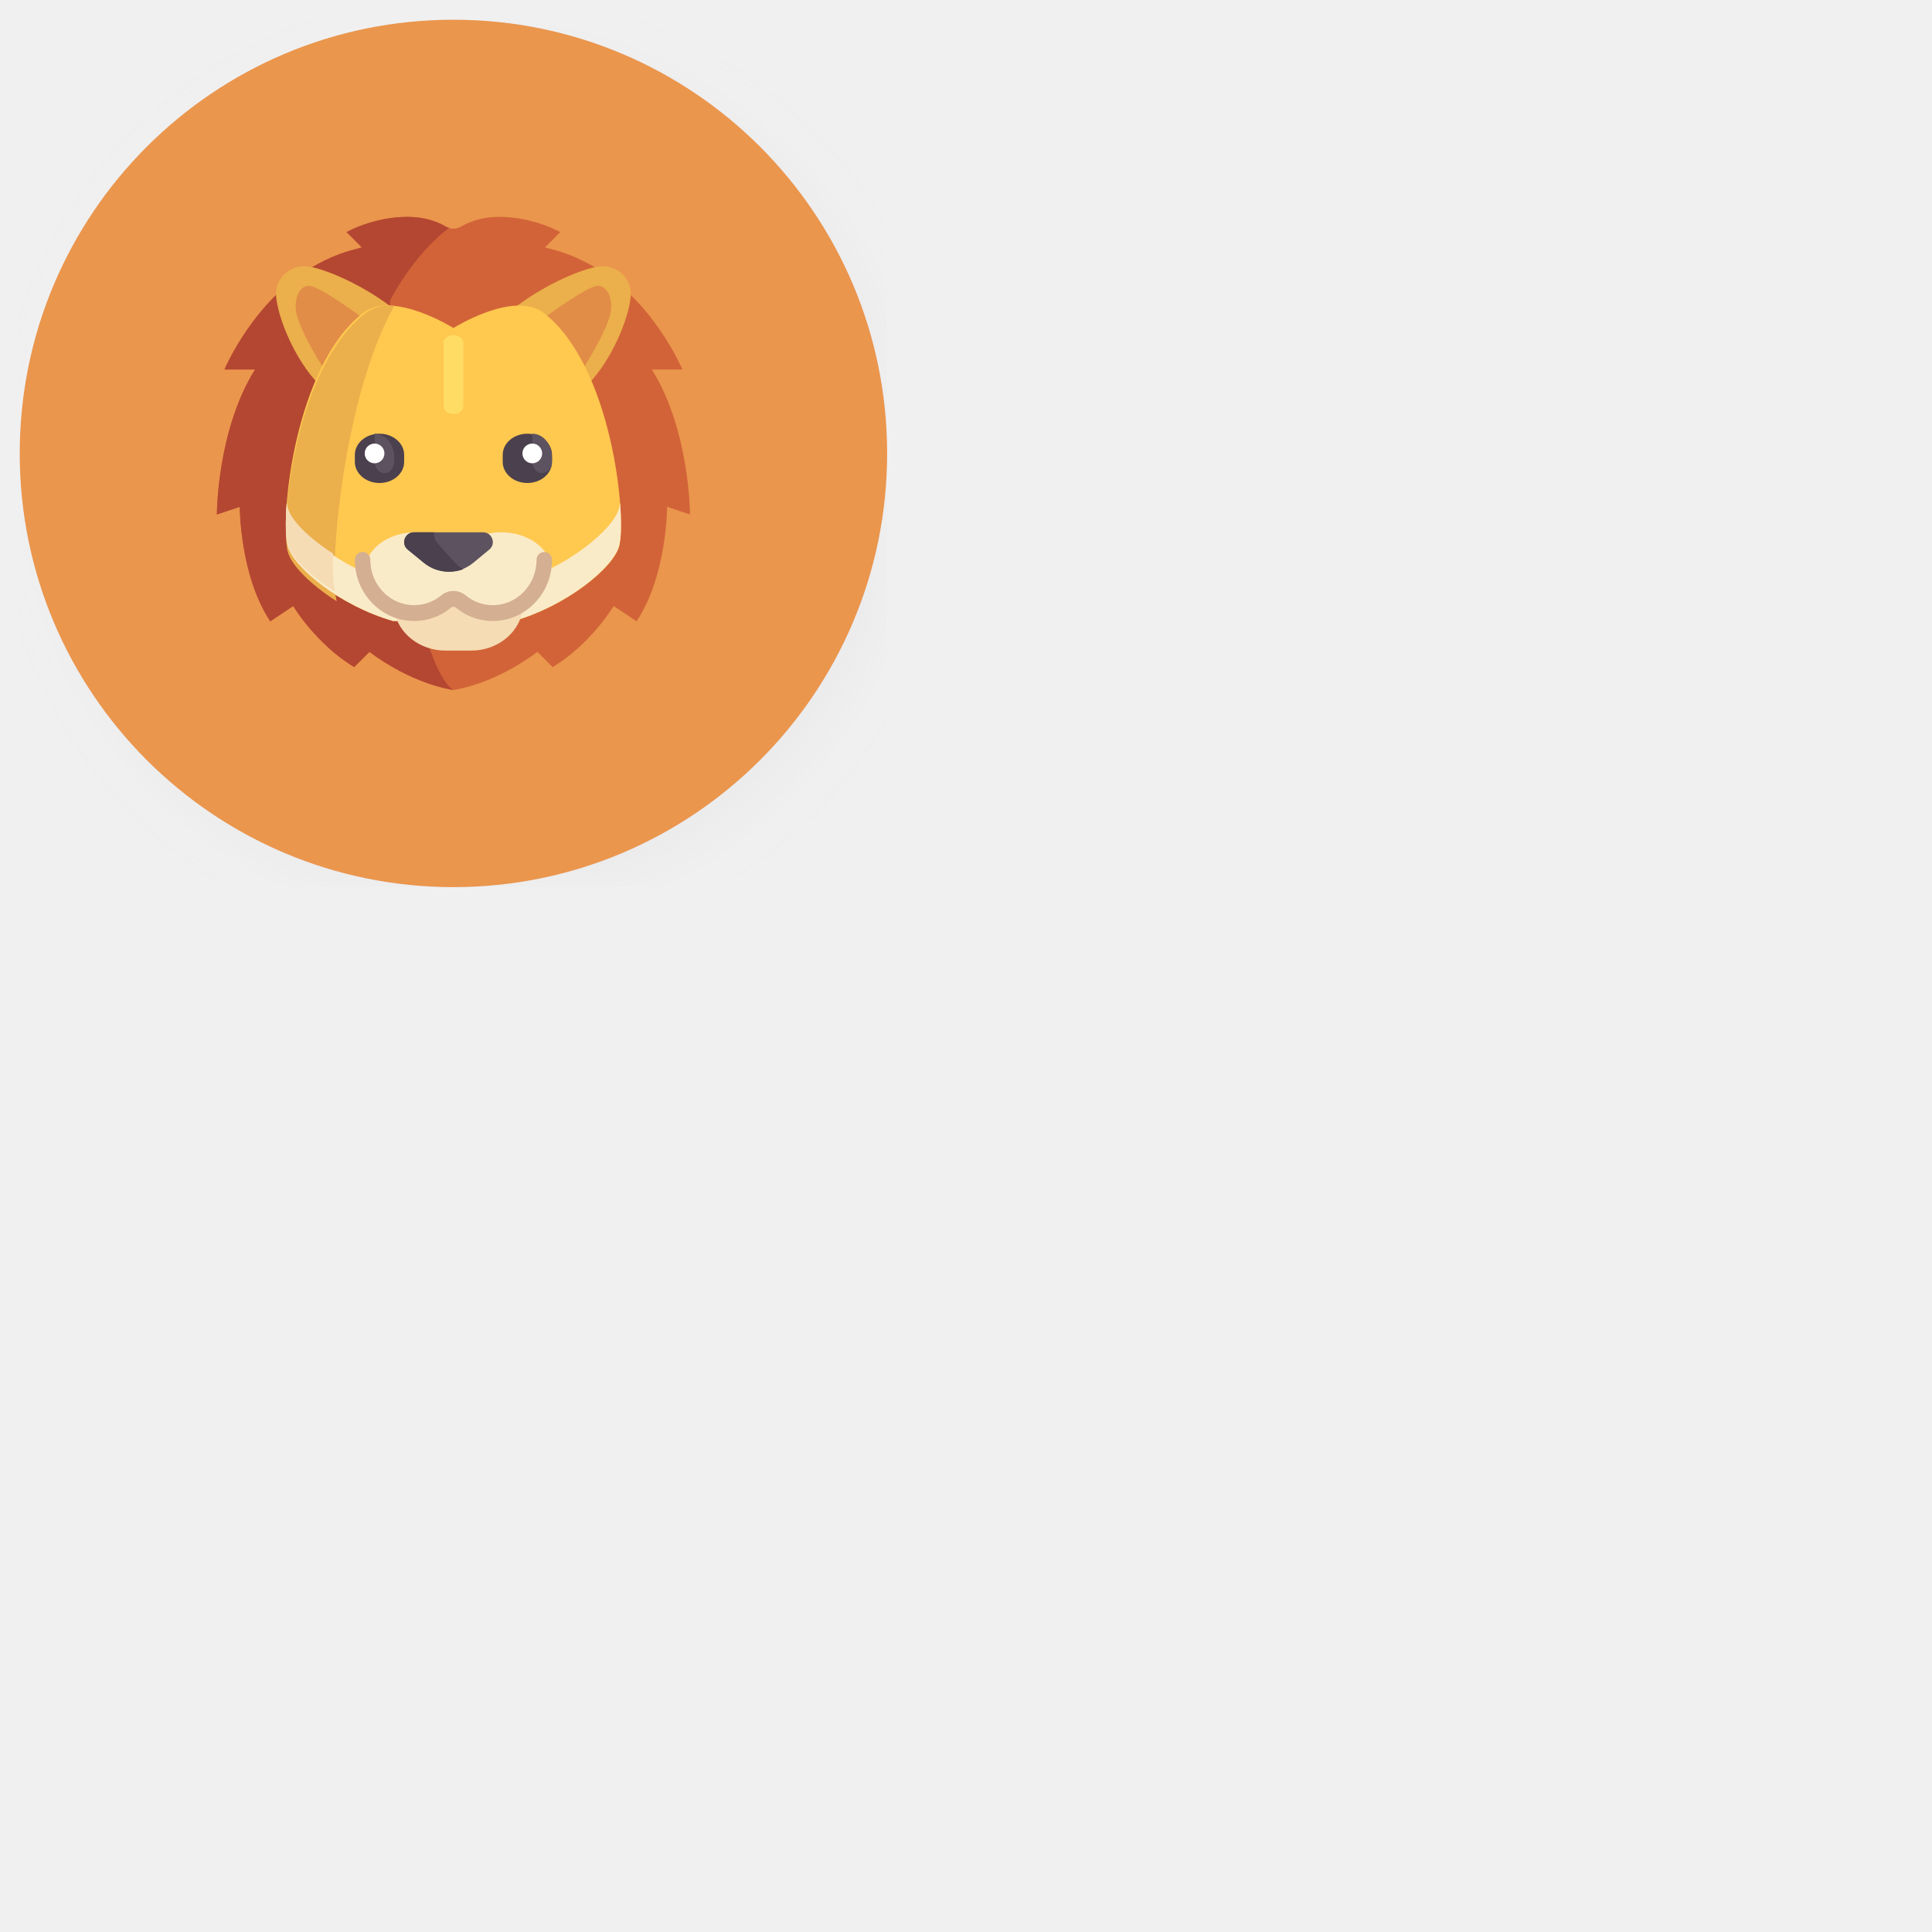
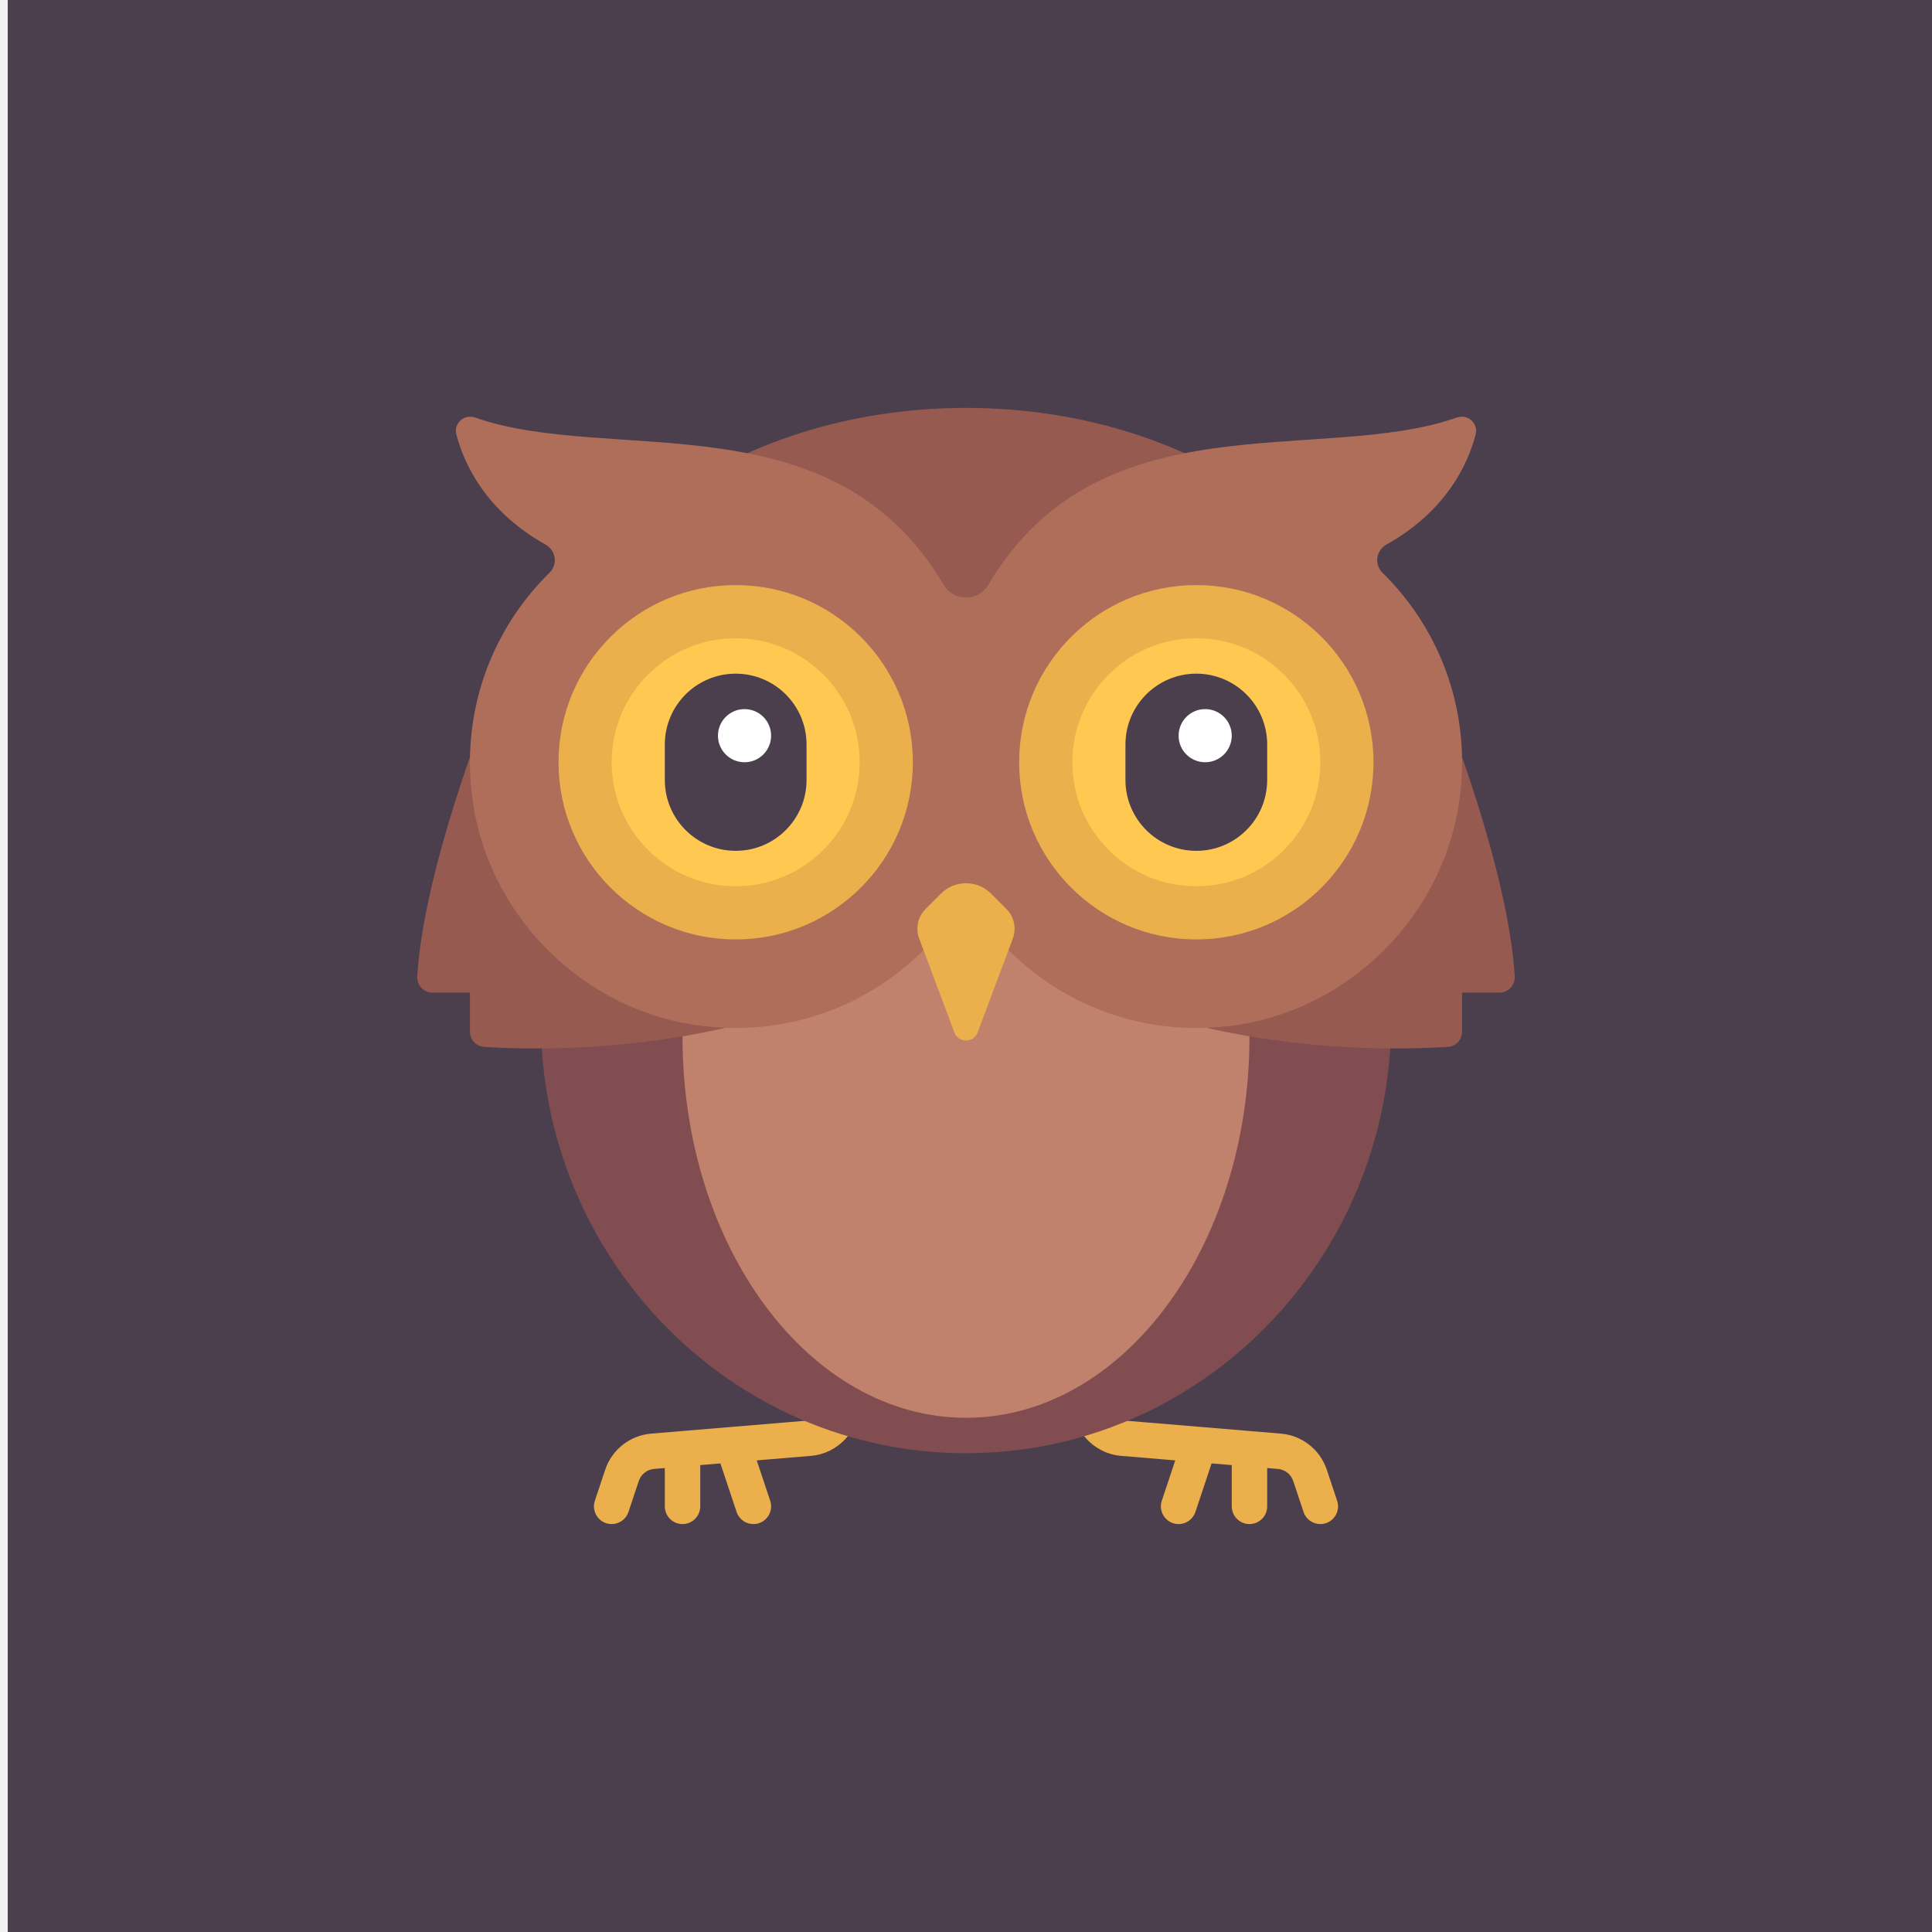
- <svg xmlns="http://www.w3.org/2000/svg" width="196" height="196" viewBox="0 0 196 196">
+ <svg xmlns="http://www.w3.org/2000/svg" xmlns:xlink="http://www.w3.org/1999/xlink" width="250" height="250">
  <defs>
-     <filter id="a" width="100%" height="100%" x="0%" y="0%" filterUnits="objectBoundingBox">
-       <feOffset dx="2" dy="2" in="SourceAlpha" result="shadowOffsetOuter1" />
-       <feGaussianBlur in="shadowOffsetOuter1" result="shadowBlurOuter1" stdDeviation="2" />
-       <feColorMatrix in="shadowBlurOuter1" result="shadowMatrixOuter1" values="0 0 0 0 0.8 0 0 0 0 0.8 0 0 0 0 0.8 0 0 0 0.5 0" />
-       <feMerge>
-         <feMergeNode in="shadowMatrixOuter1" />
-         <feMergeNode in="SourceGraphic" />
-       </feMerge>
-     </filter>
+     <symbol id="svg_60" viewBox="0 0 512.002 512.002">
+       <g id="svg_1">
+         <path id="svg_2" d="m199.113,446.981c-4.492,0 -8.127,3.639 -8.127,8.127l0,1.298c0,4.194 -3.27,7.75 -7.452,8.099l-71.936,5.996c-9.73,0.81 -18.016,7.321 -21.103,16.583l-4.738,14.214c-1.421,4.258 0.881,8.861 5.135,10.282c0.857,0.286 1.722,0.421 2.571,0.421c3.405,0 6.571,-2.155 7.706,-5.559l4.738,-14.214c1.032,-3.087 3.794,-5.258 7.04,-5.528l4.897,-0.408l0,17.579c0,4.488 3.635,8.127 8.127,8.127s8.127,-3.639 8.127,-8.127l0,-18.933l9.249,-0.771l7.425,22.276c1.135,3.405 4.302,5.559 7.706,5.559c0.849,0 1.714,-0.135 2.571,-0.421c4.254,-1.421 6.556,-6.024 5.135,-10.282l-6.174,-18.522l24.872,-2.073c12.54,-1.044 22.357,-11.718 22.357,-24.297l0,-1.298c-0,-4.489 -3.634,-8.128 -8.126,-8.128z" fill="#EBAF4B" />
+         <path id="svg_3" d="m312.889,446.981c4.492,0 8.127,3.639 8.127,8.127l0,1.298c0,4.194 3.27,7.75 7.452,8.099l71.936,5.996c9.73,0.81 18.016,7.321 21.103,16.583l4.738,14.214c1.421,4.258 -0.881,8.861 -5.135,10.282c-0.857,0.286 -1.722,0.421 -2.571,0.421c-3.405,0 -6.571,-2.155 -7.706,-5.559l-4.738,-14.214c-1.032,-3.087 -3.794,-5.258 -7.04,-5.528l-4.897,-0.408l0,17.579c0,4.488 -3.635,8.127 -8.127,8.127s-8.127,-3.639 -8.127,-8.127l0,-18.933l-9.249,-0.771l-7.425,22.276c-1.135,3.405 -4.302,5.559 -7.706,5.559c-0.849,0 -1.714,-0.135 -2.571,-0.421c-4.254,-1.421 -6.556,-6.024 -5.135,-10.282l6.174,-18.522l-24.872,-2.073c-12.54,-1.044 -22.357,-11.718 -22.357,-24.297l0,-1.298c0,-4.489 3.634,-8.128 8.126,-8.128z" fill="#EBAF4B" />
+       </g>
+       <ellipse id="svg_6" cx="256.001" cy="280.38" rx="195.05" ry="199.11" fill="#824D51" />
+       <ellipse id="svg_7" cx="256.001" cy="288.51" rx="130.03" ry="174.73" fill="#C0826C" />
+       <path id="svg_8" d="m475.428,138.158l-25.858,25.858c0.938,-5.816 1.477,-11.725 1.477,-17.731c0,-80.791 -87.325,-146.285 -195.046,-146.285s-195.046,65.494 -195.046,146.285c0,6.006 0.539,11.915 1.477,17.731l-25.858,-25.858c0,0 -29.395,73.487 -32.28,122.629c-0.236,4.011 2.925,7.401 6.943,7.401l17.21,0l0,17.974c0,3.666 2.844,6.696 6.502,6.94c18.976,1.268 76.662,3.09 135.306,-15.415c-3.65,-1.373 85.746,-42.008 85.746,-42.008s81.269,40.635 85.746,42.008c58.644,18.504 116.33,16.682 135.306,15.415c3.658,-0.244 6.502,-3.275 6.502,-6.94l0,-17.974l17.21,0c4.018,0 7.179,-3.391 6.943,-7.401c-2.885,-49.142 -32.28,-122.629 -32.28,-122.629z" fill="#965A50" />
+       <path id="svg_9" d="m448.873,62.685c27.642,-15.503 37.435,-37.153 40.905,-50.528c1.328,-5.121 -3.629,-9.484 -8.621,-7.732c-62.354,21.888 -163.89,-9.678 -214.844,76.628c-4.677,7.921 -15.946,7.921 -20.622,0c-50.956,-86.306 -152.492,-54.74 -214.845,-76.627c-4.992,-1.752 -9.95,2.611 -8.621,7.732c3.47,13.374 13.264,35.025 40.905,50.528c4.778,2.68 5.73,9.085 1.821,12.924c-25.612,25.15 -40.186,61.496 -35.696,101.142c6.268,55.355 50.802,100.207 106.119,106.798c51.342,6.117 97.277,-19.731 120.628,-60.241c23.352,40.51 69.287,66.358 120.628,60.241c55.317,-6.591 99.851,-51.443 106.119,-106.798c4.489,-39.646 -10.084,-75.992 -35.696,-101.142c-3.91,-3.84 -2.959,-10.245 1.82,-12.925z" fill="#AF6E5A" />
+       <circle id="svg_11" cx="150.351" cy="162.54" r="81.27" fill="#EBAF4B" />
+       <circle id="svg_12" cx="150.351" cy="162.54" r="56.888" fill="#FFC850" />
+       <path id="svg_13" d="m261.328,286.492l16.15,-43.066c1.769,-4.717 0.617,-10.032 -2.945,-13.594l-7.039,-7.039c-6.348,-6.348 -16.639,-6.348 -22.986,0l-7.039,7.039c-3.562,3.562 -4.713,8.877 -2.945,13.594l16.15,43.066c1.846,4.922 8.808,4.922 10.654,0z" fill="#EBAF4B" />
+       <path id="svg_14" d="m150.351,203.173l0,0c-17.954,0 -32.508,-14.554 -32.508,-32.508l0,-16.254c0,-17.953 14.554,-32.508 32.508,-32.508l0,0c17.953,0 32.508,14.554 32.508,32.508l0,16.254c0,17.954 -14.554,32.508 -32.508,32.508z" fill="#4B3F4E" />
+       <circle id="svg_15" cx="154.411" cy="150.35" r="12.19" fill="#FFFFFF" />
+       <circle id="svg_16" cx="361.651" cy="162.54" r="81.27" fill="#EBAF4B" />
+       <circle id="svg_17" cx="361.651" cy="162.54" r="56.888" fill="#FFC850" />
+       <path id="svg_18" d="m361.651,203.173l0,0c-17.954,0 -32.508,-14.554 -32.508,-32.508l0,-16.254c0,-17.953 14.554,-32.508 32.508,-32.508l0,0c17.953,0 32.508,14.554 32.508,32.508l0,16.254c0,17.954 -14.555,32.508 -32.508,32.508z" fill="#4B3F4E" />
+       <circle id="svg_19" cx="365.711" cy="150.35" r="12.19" fill="#FFFFFF" />
+       <g id="svg_20" />
+       <g id="svg_21" />
+       <g id="svg_22" />
+       <g id="svg_23" />
+       <g id="svg_24" />
+       <g id="svg_25" />
+       <g id="svg_26" />
+       <g id="svg_27" />
+       <g id="svg_28" />
+       <g id="svg_29" />
+       <g id="svg_30" />
+       <g id="svg_31" />
+       <g id="svg_32" />
+       <g id="svg_33" />
+       <g id="svg_34" />
+     </symbol>
  </defs>
-   <g fill="none" fill-rule="evenodd" filter="url(#a)" transform="translate(2 2)">
-     <circle cx="44" cy="44" r="44" fill="#EA964D" />
-     <g fill-rule="nonzero" transform="translate(20 20)">
-       <path fill="#D26437" d="M24 1.194c.271 0 .542-.072.785-.216.75-.441 2.037-.978 3.86-.978 3.499 0 6.194 1.548 6.194 1.548L33.29 3.097c1.665.444 2.613.71 4.441 1.667 6.429 3.368 9.495 10.72 9.495 10.72h-3.097C48 21.677 48 30.194 48 30.194l-2.323-.775s0 6.968-3.096 11.613l-2.323-1.548s-2.322 3.87-6.193 6.193l-1.549-1.548S28.646 47.226 24 48c-4.645-.774-8.516-3.87-8.516-3.87l-1.549 1.547c-3.87-2.322-6.193-6.193-6.193-6.193l-2.323 1.548C2.323 36.387 2.323 29.42 2.323 29.42L0 30.194s0-8.517 3.87-14.71H.775S3.84 8.132 10.27 4.764c1.828-.957 2.776-1.223 4.44-1.667l-1.548-1.549S15.856 0 19.355 0c1.823 0 3.11.537 3.86.978.244.144.514.216.785.216" />
-       <path fill="#B44632" d="M17.552 8.538s2.238-4.57 6.006-7.415a1.557 1.557 0 0 1-.343-.145C22.465.537 21.178 0 19.355 0c-3.499 0-6.194 1.548-6.194 1.548l1.549 1.549c-1.665.444-2.613.71-4.441 1.667C3.84 8.132.774 15.484.774 15.484h3.097C0 21.677 0 30.194 0 30.194l2.323-.775s0 6.968 3.096 11.613l2.323-1.548s2.322 3.87 6.193 6.193l1.549-1.548S19.354 47.226 24 48c0 0-5.613-2.323-6.448-39.462z" />
-       <path fill="#EBAF4B" d="M38.57 5.054c1.878-.361 3.598 1.151 3.417 3.038-.225 2.343-1.962 6.475-4.342 8.908L30 9.374c2.93-2.304 6.568-3.936 8.57-4.32z" />
-       <path fill="#E18C46" d="M32 11.164c2.27-1.755 5.627-4.064 6.557-4.158 1.068-.109 1.735 1.382 1.317 2.99-.363 1.397-1.746 3.959-3.123 6.004L32 11.164z" />
-       <path fill="#EBAF4B" d="M9.43 5.054c-1.878-.361-3.598 1.151-3.417 3.038.225 2.343 1.962 6.475 4.342 8.908L18 9.374c-2.93-2.304-6.568-3.936-8.57-4.32z" />
-       <path fill="#E18C46" d="M16 11.164C13.73 9.41 10.373 7.1 9.443 7.006c-1.068-.109-1.735 1.382-1.317 2.99.363 1.397 1.746 3.959 3.123 6.004L16 11.164z" />
-       <path fill="#FFC850" d="M33.175 9.752C30.157 7.412 24 11.277 24 11.277s-6.157-3.864-9.175-1.525C7.944 15.087 6.415 30.33 7.179 33.38c.556 2.218 5.352 6.097 10.704 7.621h12.234c5.352-1.524 10.148-5.403 10.704-7.621.765-3.049-.765-18.292-7.646-23.627z" />
-       <path fill="#EBAF4B" d="M12.062 38.552c-.607-3.741.83-20.343 5.938-29.544-1.074-.051-2.098.139-2.904.758-7.12 5.46-8.702 21.063-7.91 24.184.346 1.367 2.288 3.348 4.982 5.05-.04-.152-.083-.305-.106-.448z" />
-       <path fill="#FAEBC8" d="M40.822 29.5c-.557 2.23-5.353 6.128-10.705 7.66H17.883c-5.352-1.532-10.148-5.43-10.705-7.66a4.726 4.726 0 0 1-.088-.5c-.151 1.993-.106 3.562.088 4.34.557 2.23 5.353 6.128 10.705 7.66h12.234c5.352-1.532 10.148-5.43 10.705-7.66.194-.778.239-2.347.088-4.34-.025.188-.053.36-.088.5z" />
-       <path fill="#F5DCB4" d="M18 39.983C18.407 42.261 20.575 44 23.188 44h2.629c2.602 0 4.763-1.725 5.183-3.989L24.503 39 18 39.983z" />
-       <path fill="#FAEBC8" d="M28.854 32c-1.836 0-3.443.75-4.354 1.875C23.59 32.75 21.982 32 20.146 32 17.304 32 15 33.79 15 36s2.304 4 5.146 4c1.836 0 3.443-.75 4.354-1.875C25.41 39.25 27.018 40 28.854 40 31.696 40 34 38.21 34 36s-2.304-4-5.146-4z" />
-       <path fill="#D4AF91" d="M27.993 41a5.825 5.825 0 0 1-3.735-1.346.404.404 0 0 0-.517 0A5.822 5.822 0 0 1 20.007 41C16.695 41 14 38.22 14 34.804c0-.444.351-.804.785-.804.434 0 .785.36.785.804 0 2.53 1.99 4.589 4.437 4.589a4.29 4.29 0 0 0 2.752-.993c.731-.6 1.751-.6 2.481 0 .791.65 1.743.993 2.753.993 2.447 0 4.437-2.059 4.437-4.59 0-.443.351-.803.785-.803.434 0 .785.36.785.804C34 38.22 31.305 41 27.993 41z" />
-       <path fill="#5D5360" d="M19.364 33.757l1.629 1.344a3.947 3.947 0 0 0 5.014 0l1.629-1.344c.72-.595.3-1.757-.639-1.757h-6.994c-.94 0-1.36 1.162-.639 1.757z" />
-       <path fill="#FFDC64" d="M24 20c-.553 0-1-.352-1-.787v-6.426c0-.435.447-.787 1-.787.553 0 1 .352 1 .787v6.426c0 .435-.447.787-1 .787z" />
-       <path fill="#4B3F4E" d="M16.5 27c-1.38 0-2.5-.96-2.5-2.143v-.714C14 22.959 15.12 22 16.5 22s2.5.96 2.5 2.143v.714C19 26.041 17.88 27 16.5 27z" />
-       <path fill="#5D5360" d="M16 22v2.8c0 .663.448 1.2 1 1.2s1-.537 1-1.2v-.4c0-1.325-.895-2.4-2-2.4z" />
-       <circle cx="16" cy="24" r="1" fill="#FFF" />
-       <path fill="#4B3F4E" d="M31.5 27c-1.38 0-2.5-.96-2.5-2.143v-.714C29 22.959 30.12 22 31.5 22s2.5.96 2.5 2.143v.714C34 26.041 32.88 27 31.5 27z" />
-       <path fill="#5D5360" d="M32 22v2.8c0 .663.448 1.2 1 1.2s1-.537 1-1.2v-.4c0-1.325-.895-2.4-2-2.4z" />
-       <circle cx="32" cy="24" r="1" fill="#FFF" />
-       <path fill="#4B3F4E" d="M24.06 34.988l-1.66-1.855c-.278-.31-.39-.73-.37-1.133h-2.007c-.958 0-1.387 1.163-.651 1.76l1.66 1.344a4.085 4.085 0 0 0 3.968.645 3.954 3.954 0 0 1-.94-.761z" />
-       <path fill="#F5DCB4" d="M7.178 29.484A4.437 4.437 0 0 1 7.09 29c-.151 1.93-.106 3.448.088 4.2.336 1.3 2.215 3.182 4.822 4.8-.04-.145-.08-.29-.102-.425-.117-.707-.154-1.9-.103-3.42-2.5-1.589-4.29-3.406-4.617-4.671z" />
-     </g>
+   <g>
+     <rect id="svg_5" height="251" width="250" x="1" stroke-width="0" fill="#4b3f4e" stroke="#000000" y="0" />
+     <g id="svg_4" />
+     <g id="svg_10" />
+     <g id="svg_48" />
+     <g id="svg_52" />
+     <g id="svg_57" />
+     <use id="svg_61" xlink:href="#svg_60" transform="matrix(0.577732 0 0 0.577732 -158.158 -238.673)" y="504.484" x="365.12" />
+     <g id="svg_62" />
  </g>
</svg>
